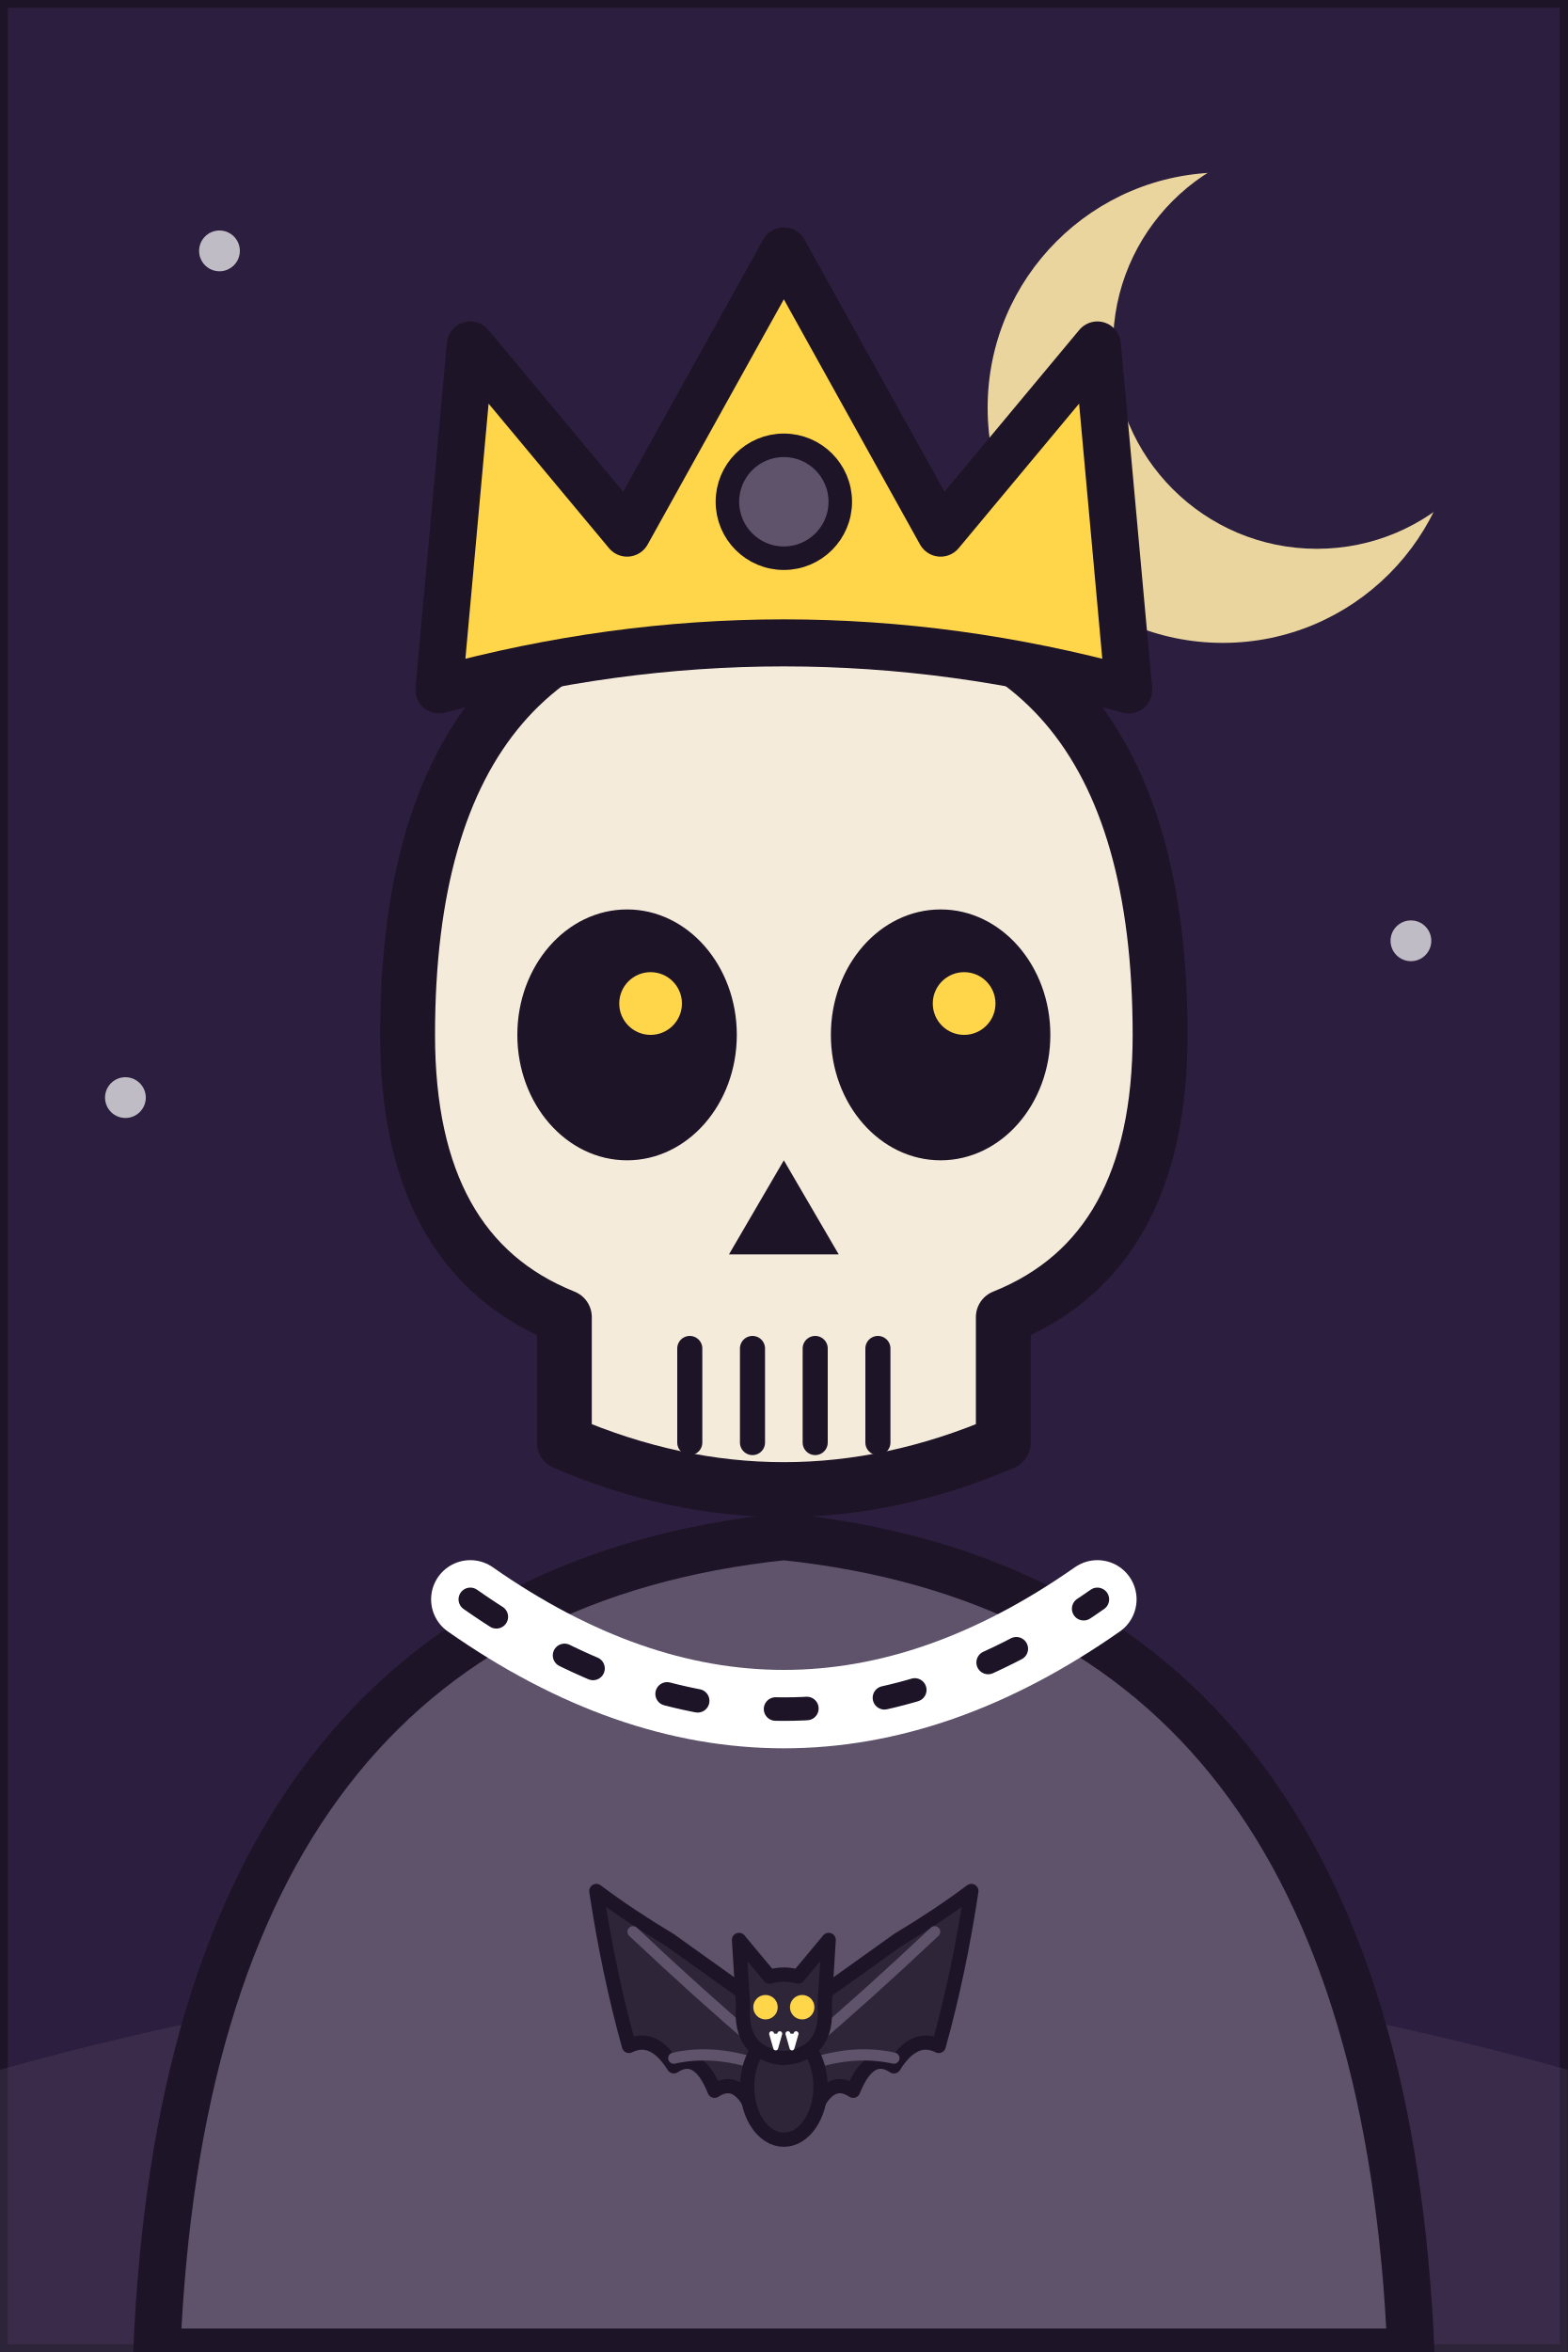
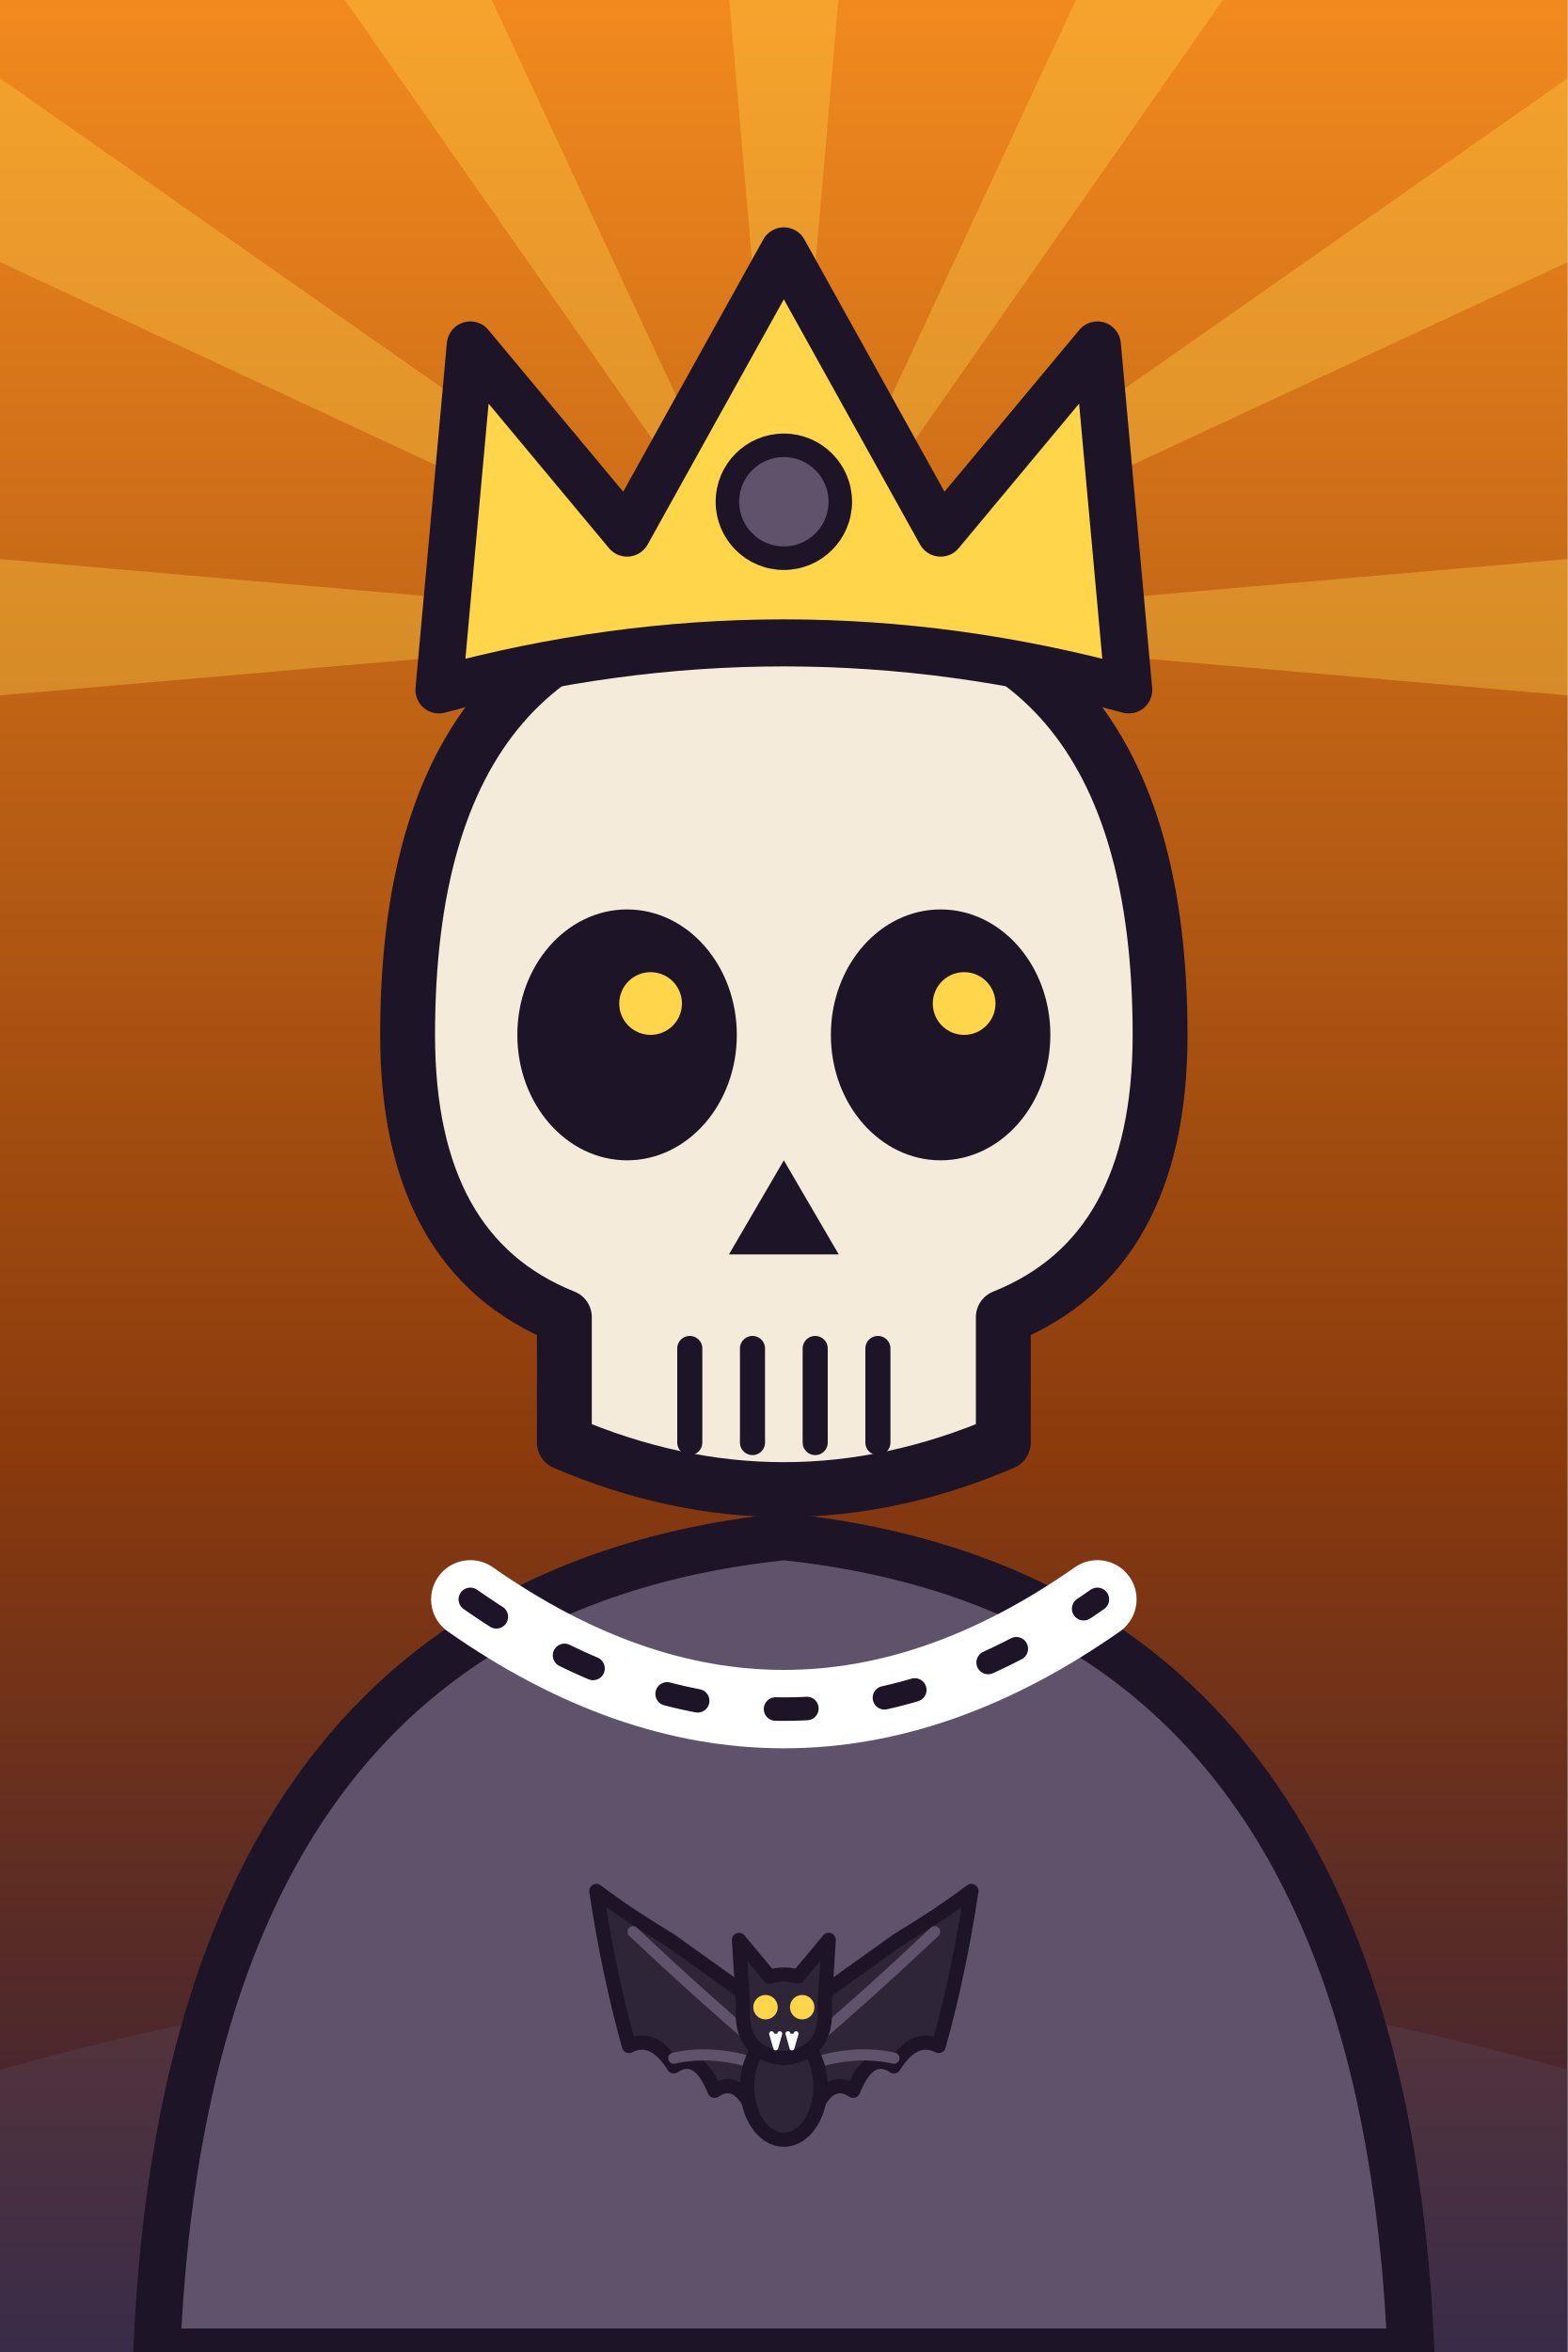
<svg xmlns="http://www.w3.org/2000/svg" viewBox="0 0 100 150">
  <g stroke="#1E1428" stroke-linejoin="round" stroke-linecap="round">
-     <rect width="100" height="150" fill="#2C1E3E" />
-     <circle cx="78" cy="26" r="15" fill="#FFE9A8" stroke="none" opacity=".9" />
-     <circle cx="84" cy="22" r="13" fill="#2C1E3E" stroke="none" />
-     <circle cx="14" cy="16" r="1.3" fill="#FFFFFF" stroke="none" opacity=".7" />
-     <circle cx="30" cy="34" r="1.3" fill="#FFFFFF" stroke="none" opacity=".7" />
-     <circle cx="90" cy="60" r="1.3" fill="#FFFFFF" stroke="none" opacity=".7" />
-     <circle cx="8" cy="70" r="1.3" fill="#FFFFFF" stroke="none" opacity=".7" />
+     <defs>
+       <linearGradient id="skyK" x1="0" y1="0" x2="0" y2="1">
+         <stop offset="0" stop-color="#F28A1E" />
+         <stop offset=".62" stop-color="#8A3A0C" />
+         <stop offset="1" stop-color="#2C1E3E" />
+       </linearGradient>
+     </defs>
+     <rect width="100" height="150" fill="url(#skyK)" stroke="none" />
+     <path d="M50 40 L-39.7 47.8 L-39.7 32.2 Z" fill="#FFD54A" stroke="none" opacity=".35" />
+     <path d="M50 40 L-31.6 2.0 L-23.7 -11.6 Z" fill="#FFD54A" stroke="none" opacity=".35" />
+     <path d="M50 40 L-1.6 -33.7 L12.0 -41.6 Z" fill="#FFD54A" stroke="none" opacity=".35" />
+     <path d="M50 40 L42.2 -49.7 L57.8 -49.7 Z" fill="#FFD54A" stroke="none" opacity=".35" />
+     <path d="M50 40 L88.0 -41.6 L101.6 -33.7 Z" fill="#FFD54A" stroke="none" opacity=".35" />
+     <path d="M50 40 L123.7 -11.6 L131.6 2.0 Z" fill="#FFD54A" stroke="none" opacity=".35" />
+     <path d="M50 40 L139.7 32.2 L139.7 47.8 Z" fill="#FFD54A" stroke="none" opacity=".35" />
    <path d="M0 150 L0 132 Q50 118 100 132 L100 150 Z" fill="#5E536B" stroke="none" opacity=".25" />
    <path d="M10 150 Q12 102 50 98 Q88 102 90 150 Z" fill="#5E536B" stroke-width="3" />
    <path d="M30 102 Q50 116 70 102" fill="none" stroke="#FFFFFF" stroke-width="5" />
    <path d="M30 102 Q50 116 70 102" fill="none" stroke-width="1.5" stroke-dasharray="2 5" />
    <path d="M26 66 Q26 38 50 38 Q74 38 74 66 Q74 80 64 84 L64 92 Q50 98 36 92 L36 84 Q26 80 26 66 Z" fill="#F4EBDA" stroke-width="3.5" />
    <ellipse cx="40" cy="66" rx="7" ry="8" fill="#1E1428" stroke="none" />
    <ellipse cx="60" cy="66" rx="7" ry="8" fill="#1E1428" stroke="none" />
    <circle cx="41.5" cy="64" r="2" fill="#FFD54A" stroke="none" />
    <circle cx="61.5" cy="64" r="2" fill="#FFD54A" stroke="none" />
    <path d="M50 74 L46.5 80 L53.5 80 Z" fill="#1E1428" stroke="none" />
    <path d="M44 86 L44 92" stroke-width="1.6" />
    <path d="M48 86 L48 92" stroke-width="1.6" />
    <path d="M52 86 L52 92" stroke-width="1.6" />
    <path d="M56 86 L56 92" stroke-width="1.6" />
    <path d="M28 44 L30 22 L40 34 L50 16 L60 34 L70 22 L72 44 Q50 38 28 44 Z" fill="#FFD54A" stroke-width="3" />
    <circle cx="50" cy="32" r="3.6" fill="#5E536B" stroke-width="1.5" />
    <g transform="translate(37 118) scale(0.26)">
      <path d="M50 42 Q36 32 22 22 Q12 16 4 10 Q7 30 12 48 Q18 45 23 53 Q29 49 33 59 Q39 55 43 65 Q47 61 50 67 Q53 61 57 65 Q61 55 67 59 Q71 49 77 53 Q82 45 88 48 Q93 30 96 10 Q88 16 78 22 Q64 32 50 42 Z" fill="#2E2638" stroke-width="3.5" />
      <path d="M43 47 Q30 36 13 20 M42 52 Q32 49 23 51 M57 47 Q70 36 87 20 M58 52 Q68 49 77 51" fill="none" stroke="#5E536B" stroke-width="2.75" />
      <ellipse cx="50" cy="58" rx="9" ry="13" fill="#2E2638" stroke-width="3.5" />
      <path d="M40 38 L39 22 L46.5 31 Q50 30 53.5 31 L61 22 L60 38 Q61 50 50 51 Q39 50 40 38 Z" fill="#2E2638" stroke-width="3.5" />
      <circle cx="45.5" cy="38.5" r="3" fill="#FFD54A" stroke="none" />
      <circle cx="54.5" cy="38.5" r="3" fill="#FFD54A" stroke="none" />
      <path d="M47 45 L48 48.5 L49 45 M51 45 L52 48.5 L53 45" fill="#FFFFFF" stroke="#FFFFFF" stroke-width="1.2" />
    </g>
  </g>
</svg>
